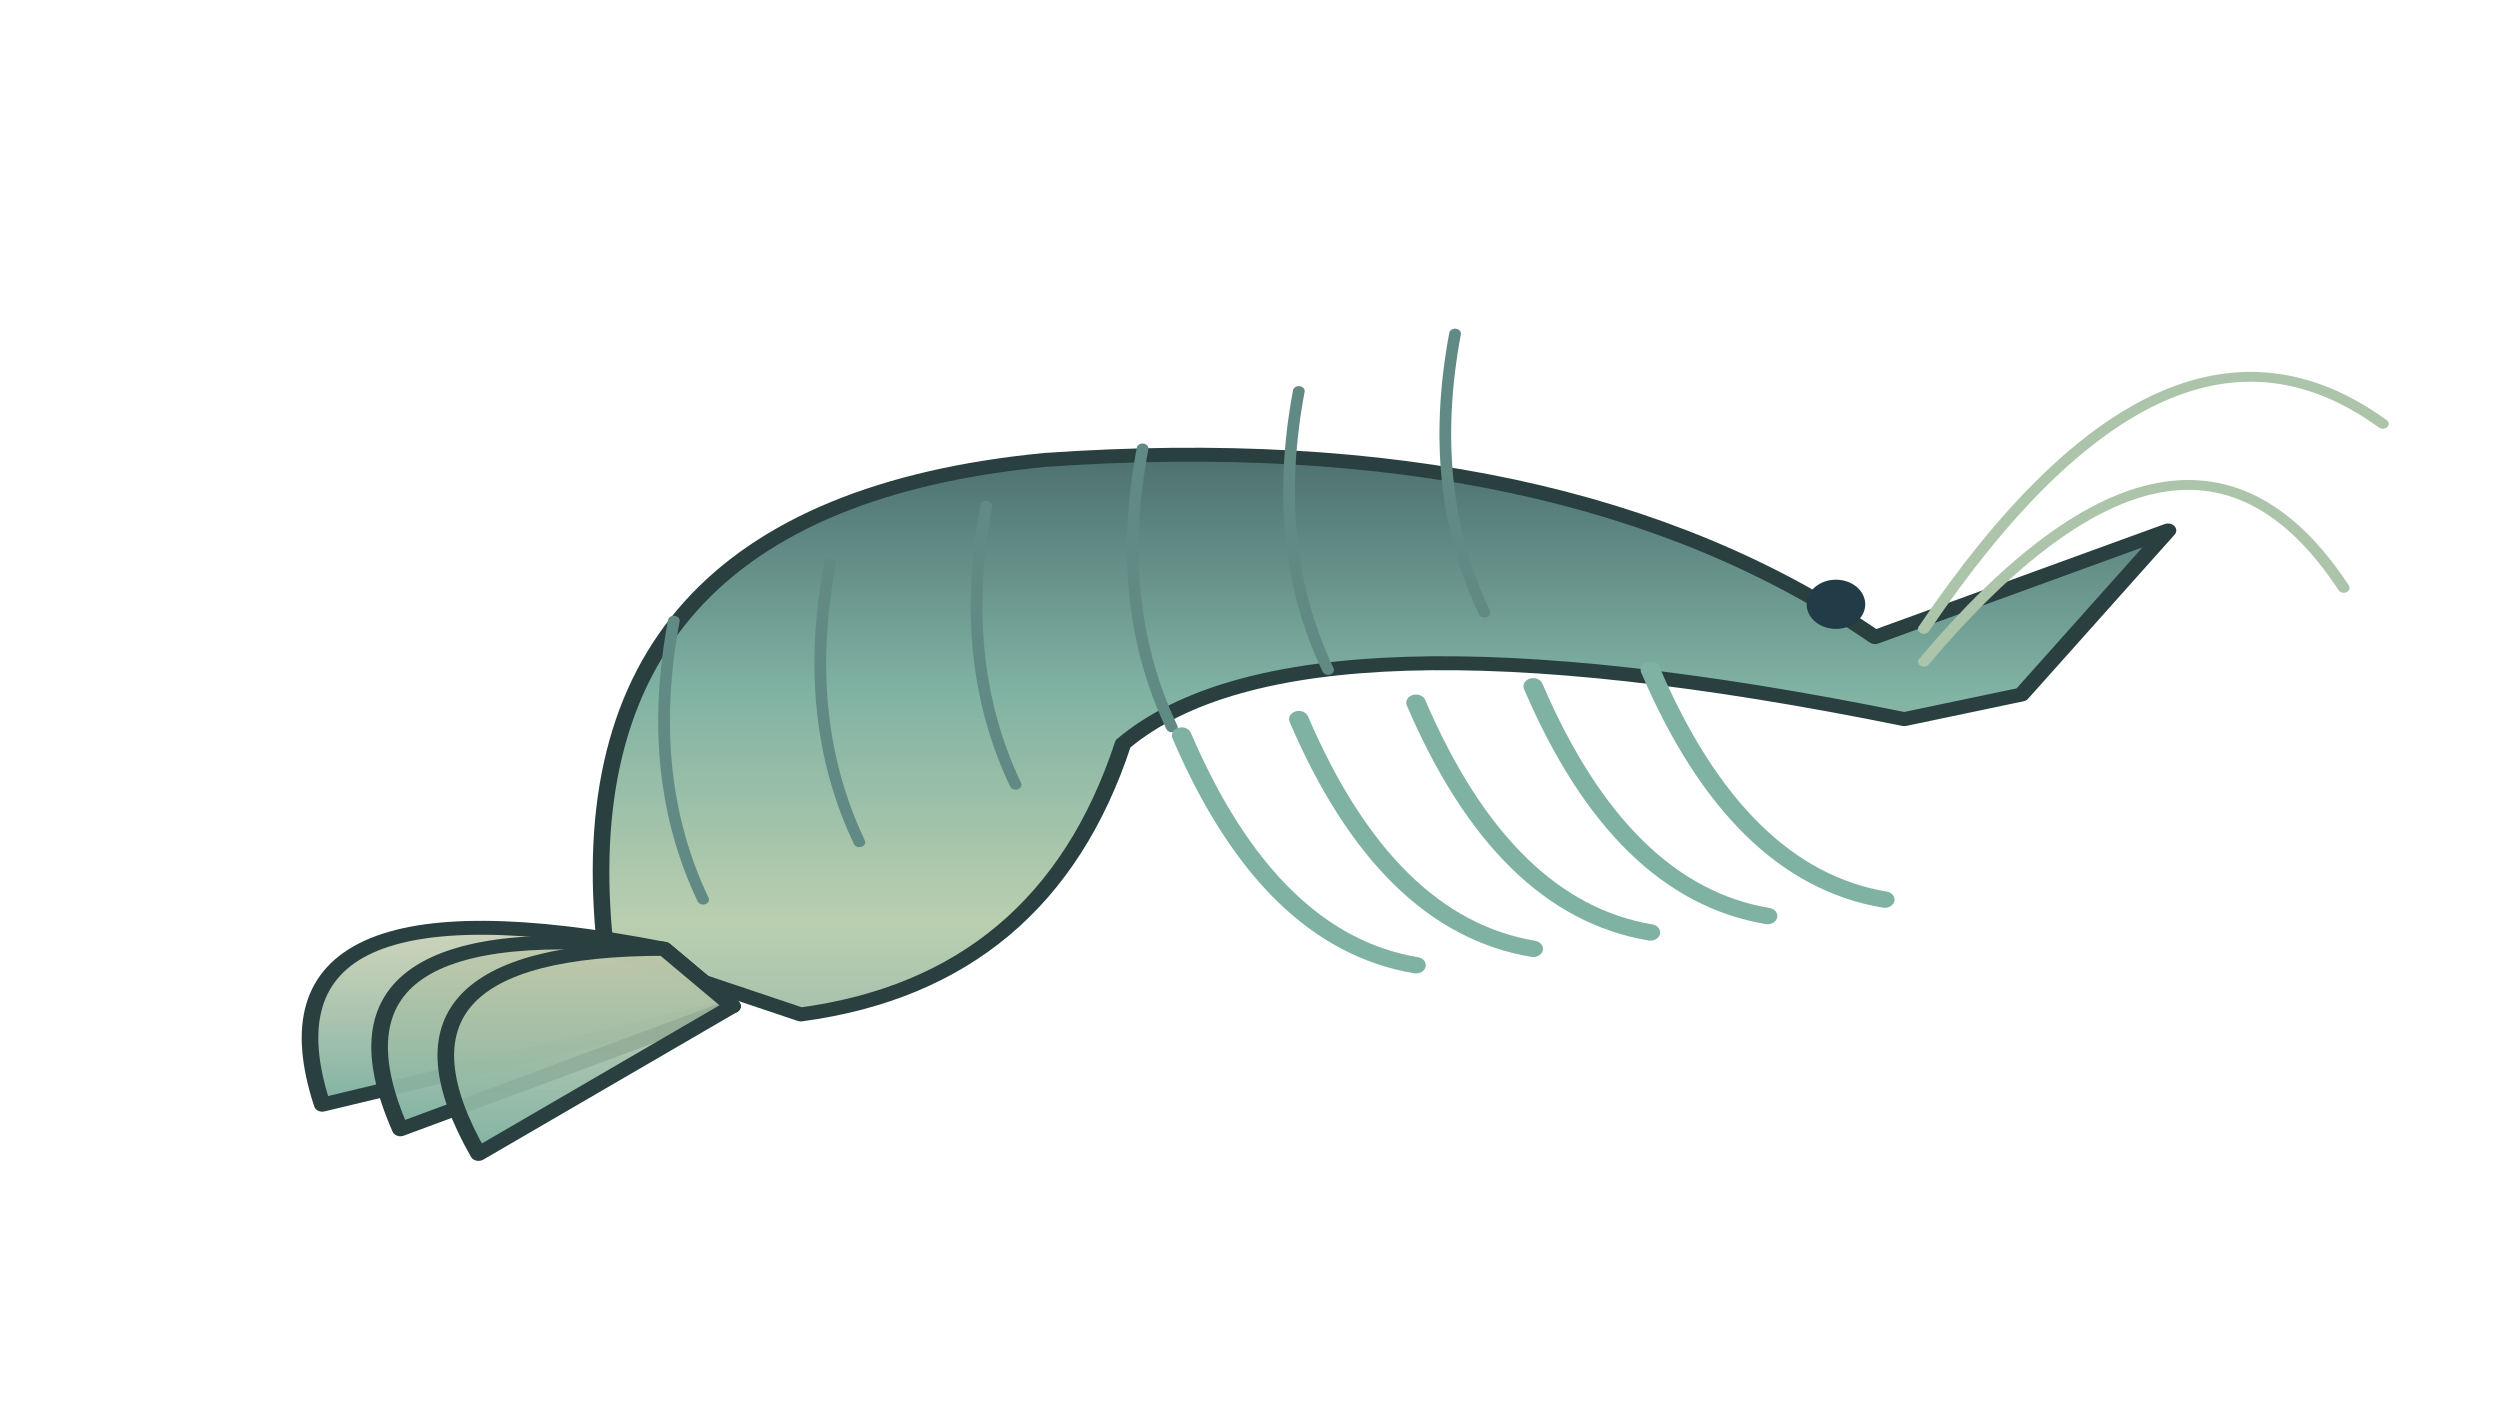
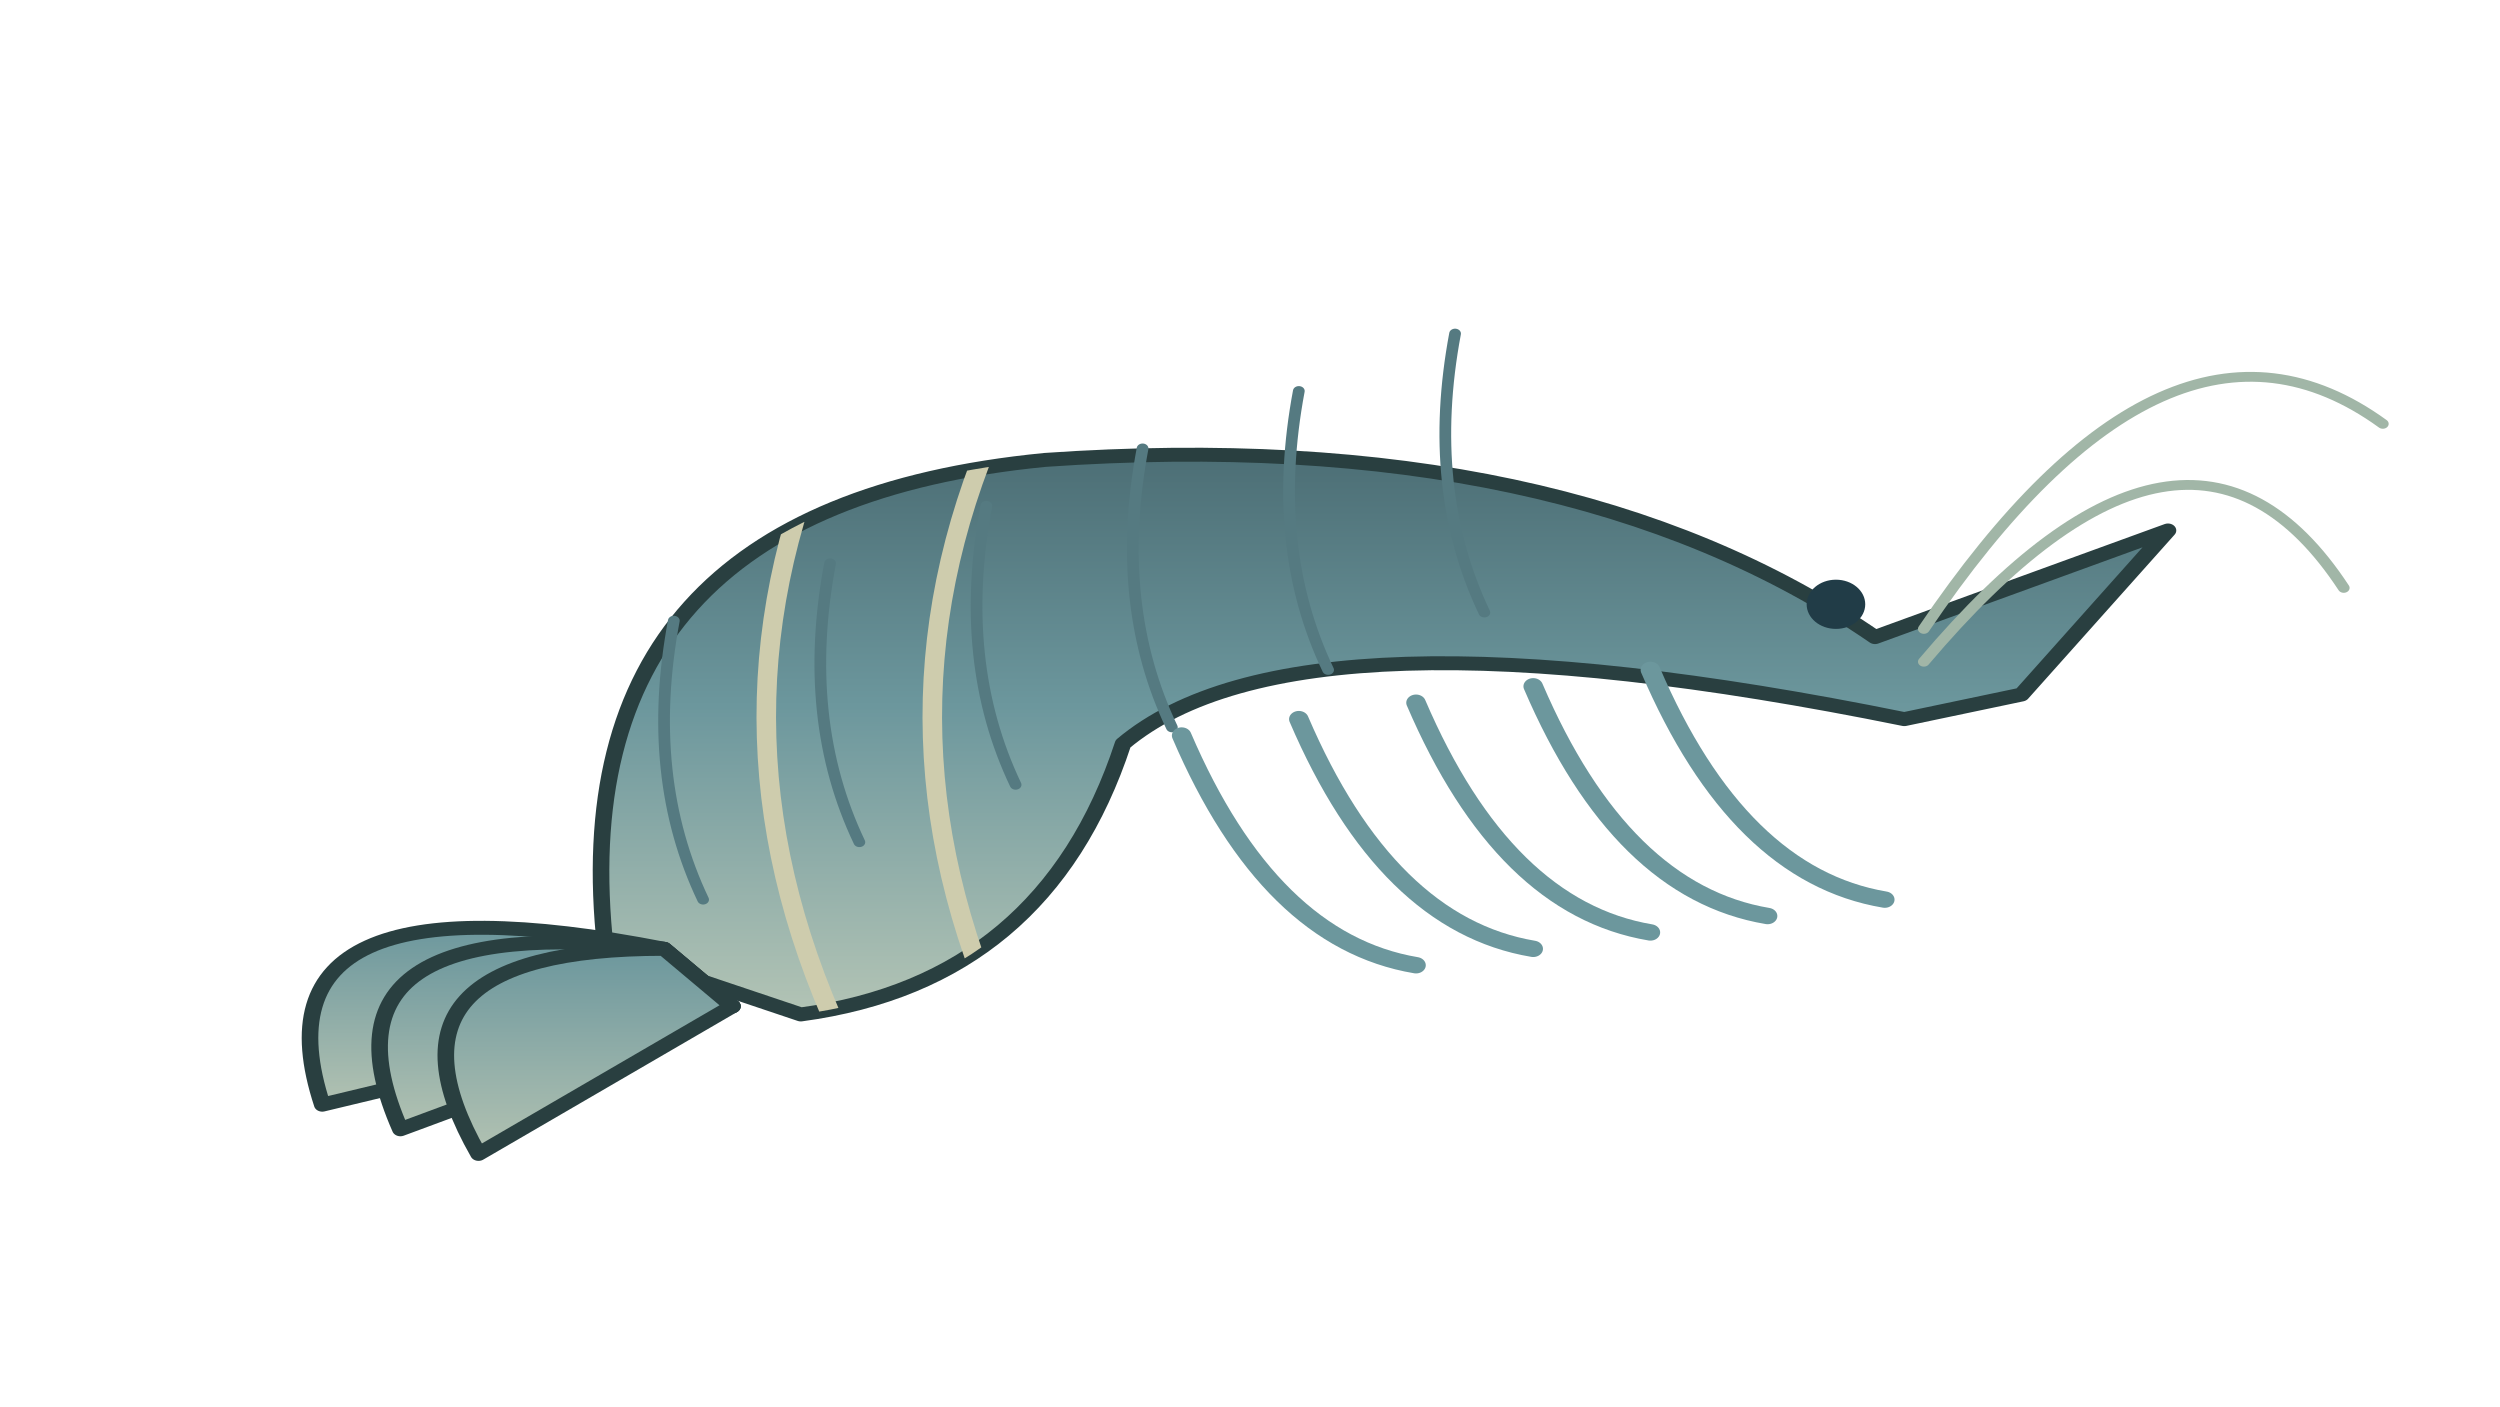
<svg xmlns="http://www.w3.org/2000/svg" width="256" height="144" viewBox="0 0 256 144">
  <defs>
-     <linearGradient id="body" x1="0" y1="0" x2="0" y2="1">
-       <stop stop-color="#4c706e" />
-       <stop offset=".42" stop-color="#80b2a3" />
-       <stop offset=".84" stop-color="#bacfaf" />
-       <stop offset="1" stop-color="#a6c1ae" />
+     <linearGradient id="body" x2="0" y2="1">
+       <stop stop-color="#4c6e75" />
+       <stop offset=".45" stop-color="#6c979d" />
+       <stop offset="1" stop-color="#b3c4b5" />
    </linearGradient>
-     <linearGradient id="fin" x1="0" y1="1" x2="0" y2="0">
-       <stop stop-color="#80b2a3" />
-       <stop offset="1" stop-color="#bfc8a8" stop-opacity=".78" />
+     <linearGradient id="fin" x2="0" y2="1">
+       <stop stop-color="#6c979d" />
+       <stop offset="1" stop-color="#b2c2b2" />
    </linearGradient>
    <clipPath id="bodyclip">
      <path d="M 62 99 Q 57 45.20 107 39.40 Q 160.20 35 192 61 L 222 48 L 207 68 L 195 71 Q 133 56 115 74 Q 107 103 82 107Z" />
    </clipPath>
  </defs>
-   <g transform="translate(0 14) scale(1 .84)">
+   <g transform="translate(0 14) scale(1 .84) rotate(0 128 72)">
    <path d="M 62 99 Q 57 45.20 107 39.40 Q 160.20 35 192 61 L 222 48 L 207 68 L 195 71 Q 133 56 115 74 Q 107 103 82 107Z" fill="url(#body)" stroke="#293f40" stroke-width="1.7" stroke-linejoin="round" stroke-linecap="round" />
-     <path d="M 72 93 q -6 -15 -3 -34" fill="none" stroke="#618a84" stroke-width="1.2" stroke-linejoin="round" stroke-linecap="round" />
-     <path d="M 88 86 q -6 -15 -3 -34" fill="none" stroke="#618a84" stroke-width="1.2" stroke-linejoin="round" stroke-linecap="round" />
-     <path d="M 104 79 q -6 -15 -3 -34" fill="none" stroke="#618a84" stroke-width="1.2" stroke-linejoin="round" stroke-linecap="round" />
-     <path d="M 120 72 q -6 -15 -3 -34" fill="none" stroke="#618a84" stroke-width="1.2" stroke-linejoin="round" stroke-linecap="round" />
-     <path d="M 136 65 q -6 -15 -3 -34" fill="none" stroke="#618a84" stroke-width="1.2" stroke-linejoin="round" stroke-linecap="round" />
-     <path d="M 152 58 q -6 -15 -3 -34" fill="none" stroke="#618a84" stroke-width="1.2" stroke-linejoin="round" stroke-linecap="round" />
-     <path d="M 121 73 q 9 25 24 28" fill="none" stroke="#80b2a3" stroke-width="2" stroke-linejoin="round" stroke-linecap="round" />
-     <path d="M 133 71 q 9 25 24 28" fill="none" stroke="#80b2a3" stroke-width="2" stroke-linejoin="round" stroke-linecap="round" />
-     <path d="M 145 69 q 9 25 24 28" fill="none" stroke="#80b2a3" stroke-width="2" stroke-linejoin="round" stroke-linecap="round" />
-     <path d="M 157 67 q 9 25 24 28" fill="none" stroke="#80b2a3" stroke-width="2" stroke-linejoin="round" stroke-linecap="round" />
-     <path d="M 169 65 q 9 25 24 28" fill="none" stroke="#80b2a3" stroke-width="2" stroke-linejoin="round" stroke-linecap="round" />
+     <path d="M 72 93 q -6 -15 -3 -34" fill="none" stroke="#557a81" stroke-width="1.2" stroke-linejoin="round" stroke-linecap="round" />
+     <path d="M 88 86 q -6 -15 -3 -34" fill="none" stroke="#557a81" stroke-width="1.2" stroke-linejoin="round" stroke-linecap="round" />
+     <path d="M 104 79 q -6 -15 -3 -34" fill="none" stroke="#557a81" stroke-width="1.2" stroke-linejoin="round" stroke-linecap="round" />
+     <path d="M 120 72 q -6 -15 -3 -34" fill="none" stroke="#557a81" stroke-width="1.2" stroke-linejoin="round" stroke-linecap="round" />
+     <path d="M 136 65 q -6 -15 -3 -34" fill="none" stroke="#557a81" stroke-width="1.2" stroke-linejoin="round" stroke-linecap="round" />
+     <path d="M 152 58 q -6 -15 -3 -34" fill="none" stroke="#557a81" stroke-width="1.2" stroke-linejoin="round" stroke-linecap="round" />
+     <path d="M 121 73 q 9 25 24 28" fill="none" stroke="#6c979d" stroke-width="2" stroke-linejoin="round" stroke-linecap="round" />
+     <path d="M 133 71 q 9 25 24 28" fill="none" stroke="#6c979d" stroke-width="2" stroke-linejoin="round" stroke-linecap="round" />
+     <path d="M 145 69 q 9 25 24 28" fill="none" stroke="#6c979d" stroke-width="2" stroke-linejoin="round" stroke-linecap="round" />
+     <path d="M 157 67 q 9 25 24 28" fill="none" stroke="#6c979d" stroke-width="2" stroke-linejoin="round" stroke-linecap="round" />
+     <path d="M 169 65 q 9 25 24 28" fill="none" stroke="#6c979d" stroke-width="2" stroke-linejoin="round" stroke-linecap="round" />
    <path d="M 68 99 Q 25 89 33 118 L 75 106Z" fill="url(#fin)" stroke="#293f40" stroke-width="1.7" stroke-linejoin="round" stroke-linecap="round" />
    <path d="M 68 99 Q 31 94 41 121 L 75 106Z" fill="url(#fin)" stroke="#293f40" stroke-width="1.7" stroke-linejoin="round" stroke-linecap="round" />
    <path d="M 68 99 Q 37 99 49 124 L 75 106Z" fill="url(#fin)" stroke="#293f40" stroke-width="1.7" stroke-linejoin="round" stroke-linecap="round" />
-     <path d="M 197 60 Q 222 16 244 35 M 197 64 Q 224 26 240 55" fill="none" stroke="#abc4aa" stroke-width="1.2" stroke-linejoin="round" stroke-linecap="round" />
+     <path d="M 197 60 Q 222 16 244 35 M 197 64 Q 224 26 240 55" fill="none" stroke="#a1b6a7" stroke-width="1.2" stroke-linejoin="round" stroke-linecap="round" />
    <circle cx="188.00" cy="57.00" r="3.00" fill="#213c47" />
+     <g clip-path="url(#bodyclip)" stroke="#ceccad" stroke-width="2">
+       <path d="M85 35 Q71 73 87 112" fill="none" />
+       <path d="M102 35 Q88 73 104 112" fill="none" />
+     </g>
  </g>
</svg>
